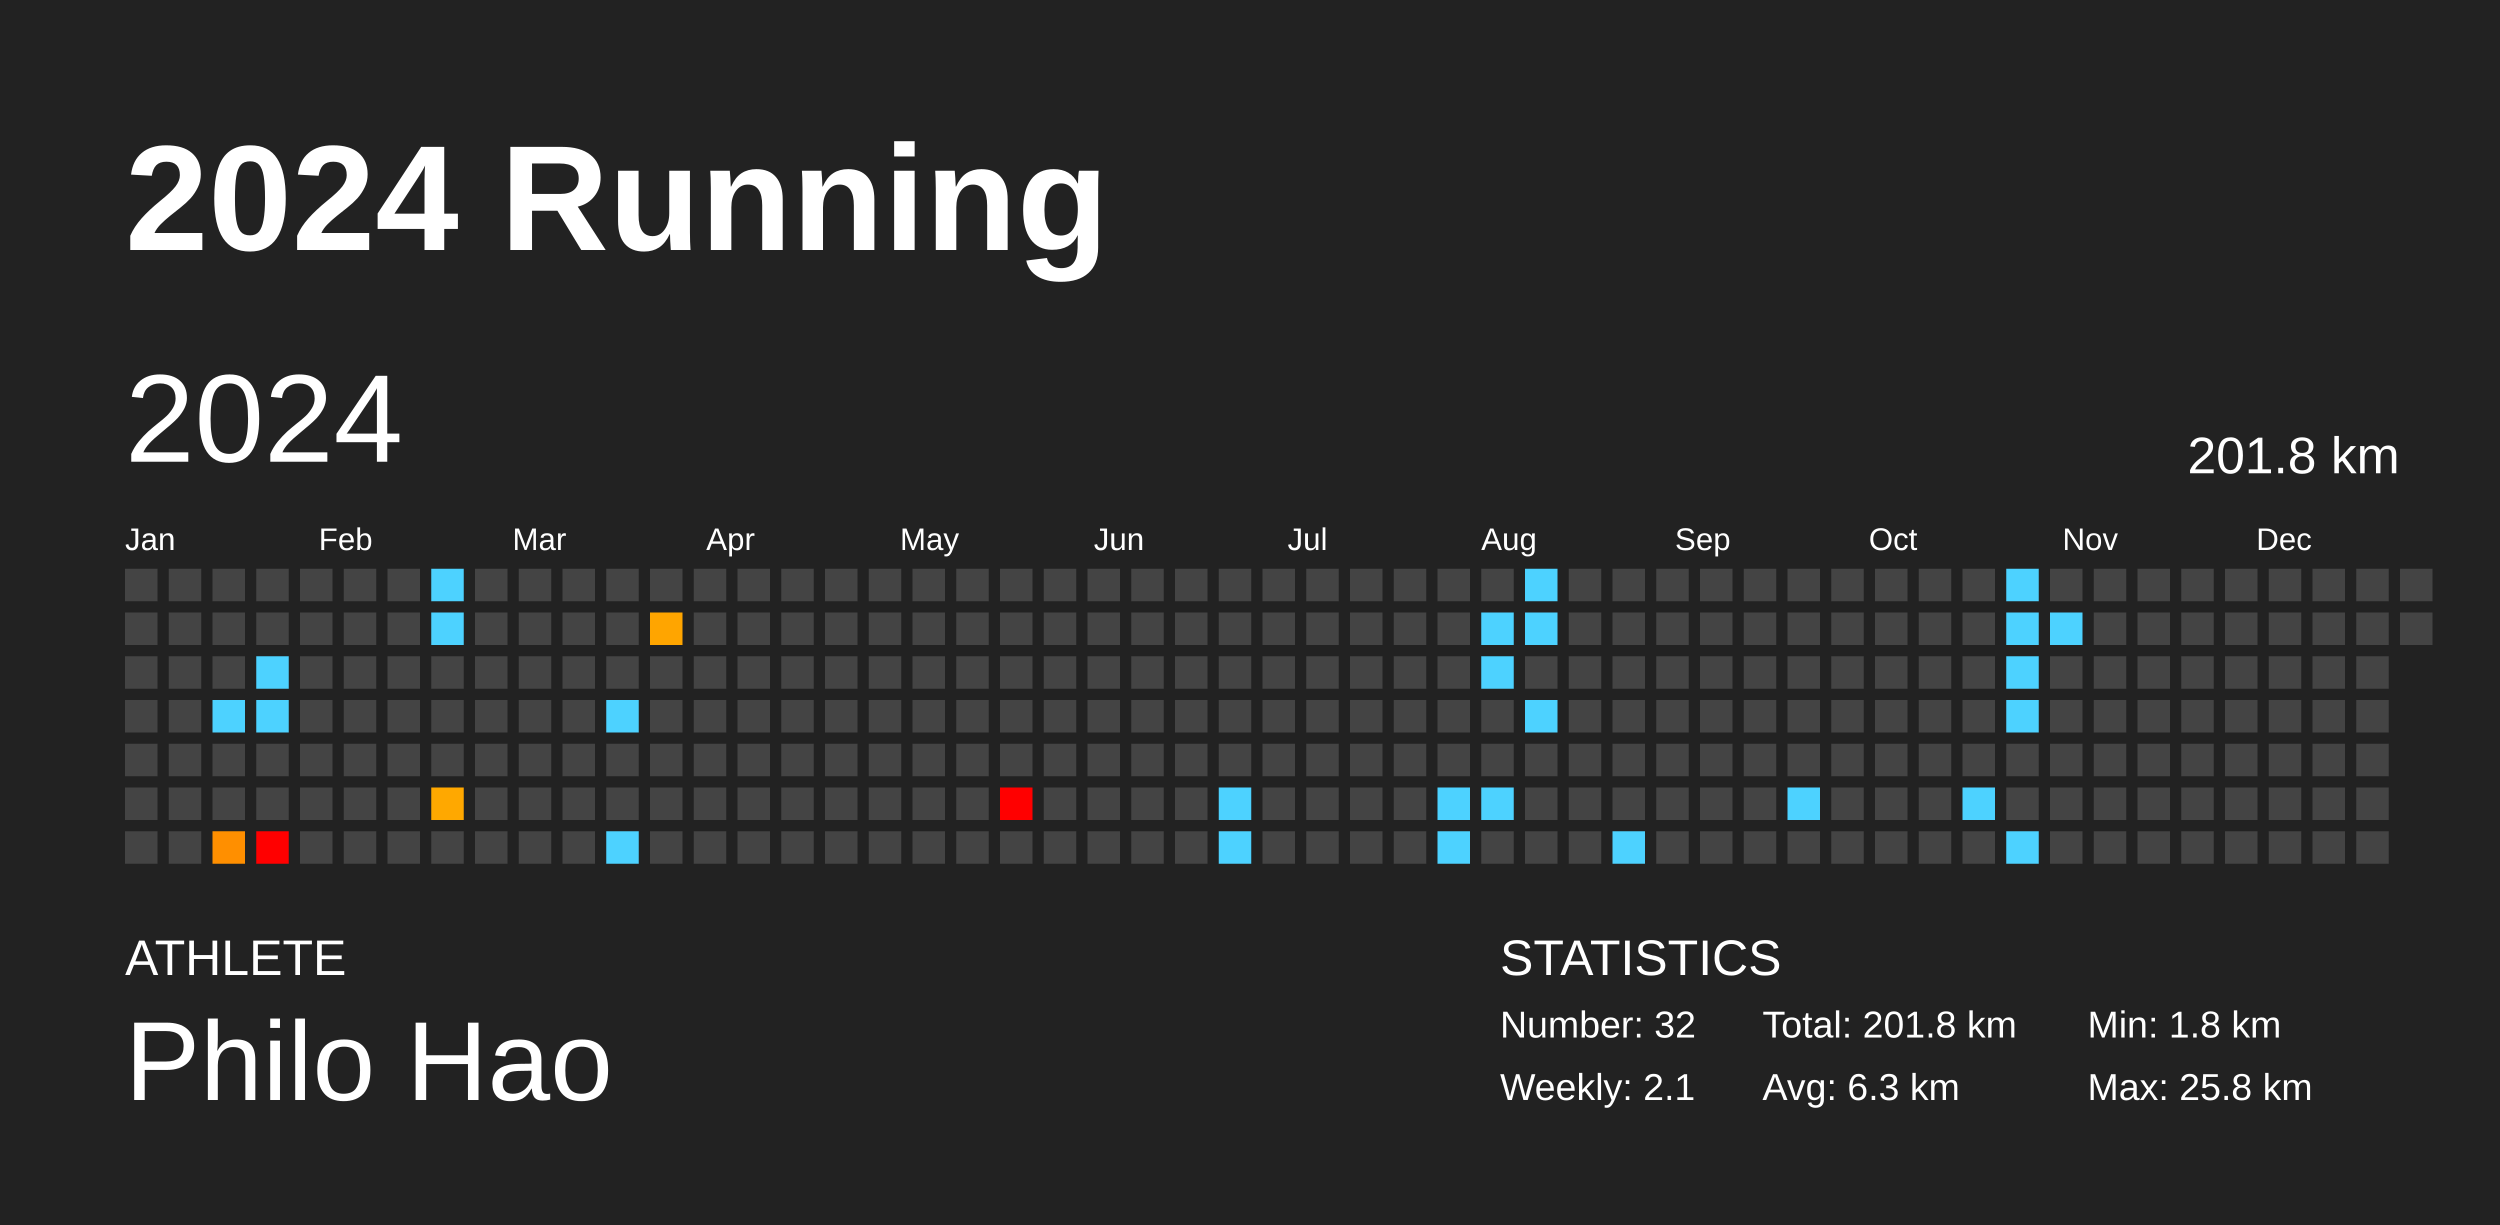
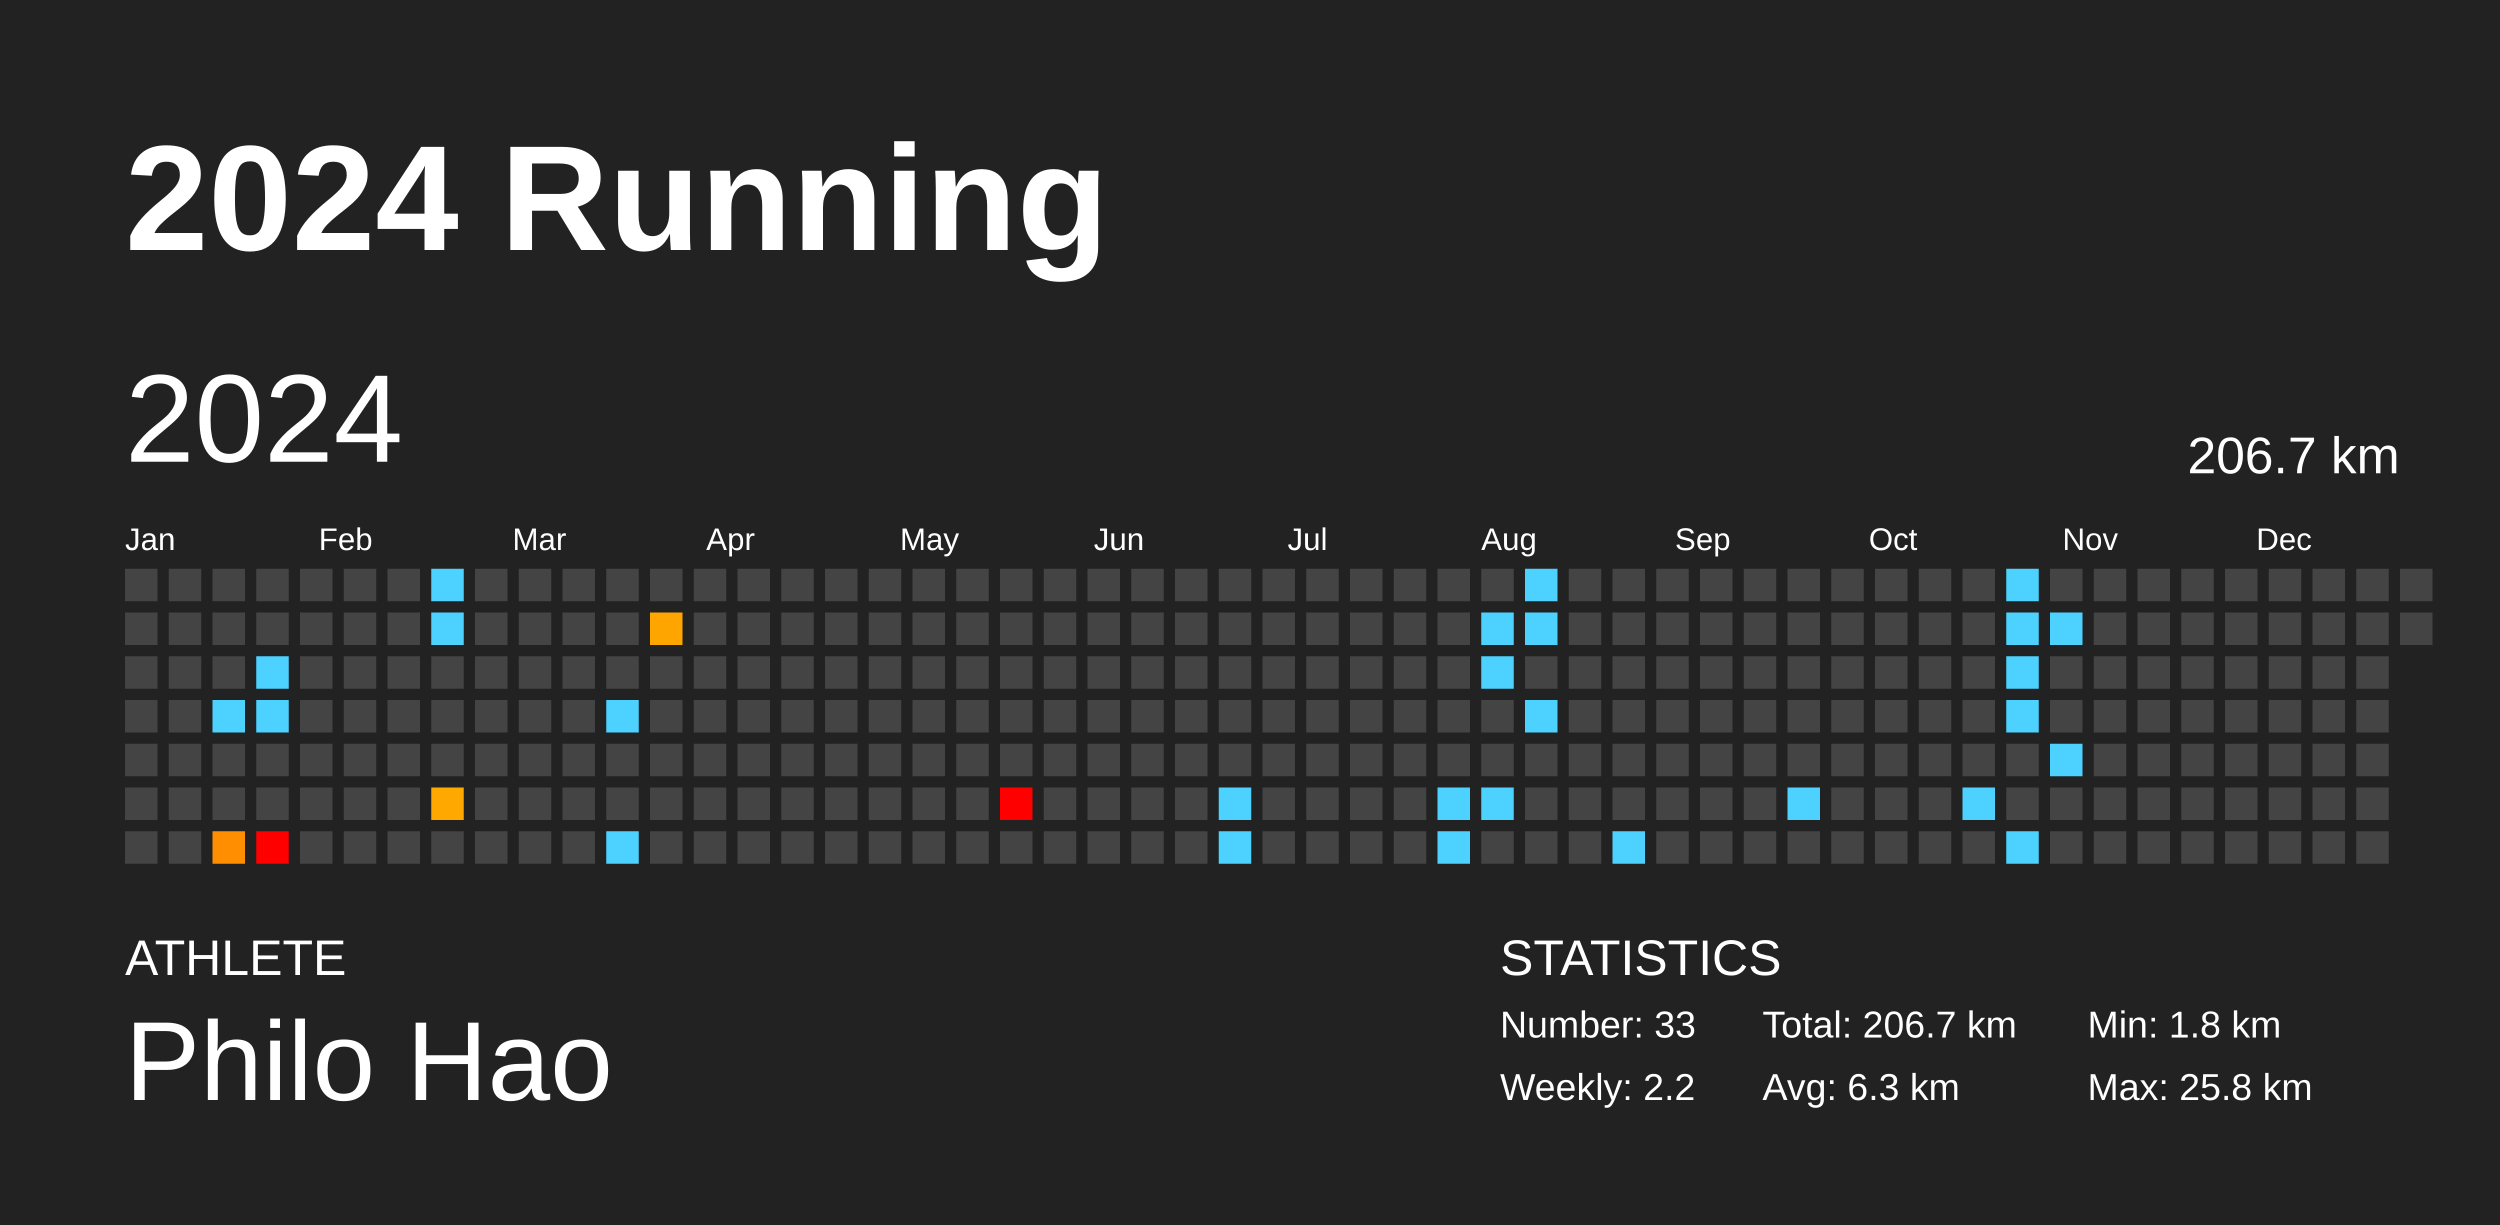
<svg xmlns="http://www.w3.org/2000/svg" baseProfile="full" height="98mm" version="1.1" viewBox="0,0,200,98" width="200mm">
  <defs />
  <rect fill="#222222" height="98" width="200" x="0" y="0" />
  <text fill="#FFFFFF" style="font-size:12px; font-family:Arial; font-weight:bold;" x="10" y="20">2024 Running</text>
  <text fill="#FFFFFF" style="font-size:4px; font-family:Arial" x="10" y="78">ATHLETE</text>
  <text fill="#FFFFFF" style="font-size:9px; font-family:Arial" x="10" y="88">Philo Hao</text>
  <text fill="#FFFFFF" style="font-size:4px; font-family:Arial" x="120" y="78">STATISTICS</text>
-   <text fill="#FFFFFF" style="font-size:3px; font-family:Arial" x="120" y="83">Number: 32</text>
-   <text fill="#FFFFFF" style="font-size:3px; font-family:Arial" x="120" y="88">Weekly: 2.1</text>
-   <text fill="#FFFFFF" style="font-size:3px; font-family:Arial" x="141" y="83">Total: 201.8 km</text>
+   <text fill="#FFFFFF" style="font-size:3px; font-family:Arial" x="120" y="83">Number: 33</text>
+   <text fill="#FFFFFF" style="font-size:3px; font-family:Arial" x="120" y="88">Weekly: 2.2</text>
+   <text fill="#FFFFFF" style="font-size:3px; font-family:Arial" x="141" y="83">Total: 206.7 km</text>
  <text fill="#FFFFFF" style="font-size:3px; font-family:Arial" x="141" y="88">Avg: 6.3 km</text>
  <text fill="#FFFFFF" style="font-size:3px; font-family:Arial" x="167" y="83">Min: 1.8 km</text>
  <text fill="#FFFFFF" style="font-size:3px; font-family:Arial" x="167" y="88">Max: 25.8 km</text>
  <text dominant-baseline="hanging" fill="#FFFFFF" style="font-size:10.0px; font-family:Arial;" x="10" y="30">2024</text>
-   <text dominant-baseline="hanging" fill="#FFFFFF" style="font-size:4.125px; font-family:Arial;" x="175" y="35">201.8 km</text>
+   <text dominant-baseline="hanging" fill="#FFFFFF" style="font-size:4.125px; font-family:Arial;" x="175" y="35">206.7 km</text>
  <text fill="#FFFFFF" style="font-size:2.5px; font-family:Arial" x="10.0" y="44">Jan</text>
  <text fill="#FFFFFF" style="font-size:2.5px; font-family:Arial" x="25.5" y="44">Feb</text>
  <text fill="#FFFFFF" style="font-size:2.5px; font-family:Arial" x="41.0" y="44">Mar</text>
  <text fill="#FFFFFF" style="font-size:2.5px; font-family:Arial" x="56.5" y="44">Apr</text>
  <text fill="#FFFFFF" style="font-size:2.5px; font-family:Arial" x="72.0" y="44">May</text>
  <text fill="#FFFFFF" style="font-size:2.5px; font-family:Arial" x="87.5" y="44">Jun</text>
  <text fill="#FFFFFF" style="font-size:2.5px; font-family:Arial" x="103.0" y="44">Jul</text>
  <text fill="#FFFFFF" style="font-size:2.5px; font-family:Arial" x="118.5" y="44">Aug</text>
  <text fill="#FFFFFF" style="font-size:2.5px; font-family:Arial" x="134.0" y="44">Sep</text>
  <text fill="#FFFFFF" style="font-size:2.5px; font-family:Arial" x="149.5" y="44">Oct</text>
  <text fill="#FFFFFF" style="font-size:2.5px; font-family:Arial" x="165.0" y="44">Nov</text>
  <text fill="#FFFFFF" style="font-size:2.5px; font-family:Arial" x="180.5" y="44">Dec</text>
  <rect fill="#444444" height="2.6" width="2.6" x="10.0" y="45.5" />
  <rect fill="#444444" height="2.6" width="2.6" x="10.0" y="49.0" />
  <rect fill="#444444" height="2.6" width="2.6" x="10.0" y="52.5" />
  <rect fill="#444444" height="2.6" width="2.6" x="10.0" y="56.0" />
  <rect fill="#444444" height="2.6" width="2.6" x="10.0" y="59.5" />
  <rect fill="#444444" height="2.6" width="2.6" x="10.0" y="63.0" />
  <rect fill="#444444" height="2.6" width="2.6" x="10.0" y="66.5" />
  <rect fill="#444444" height="2.6" width="2.6" x="13.5" y="45.5" />
  <rect fill="#444444" height="2.6" width="2.6" x="13.5" y="49.0" />
  <rect fill="#444444" height="2.6" width="2.6" x="13.5" y="52.5" />
  <rect fill="#444444" height="2.6" width="2.6" x="13.5" y="56.0" />
  <rect fill="#444444" height="2.6" width="2.6" x="13.5" y="59.5" />
  <rect fill="#444444" height="2.6" width="2.6" x="13.5" y="63.0" />
  <rect fill="#444444" height="2.6" width="2.6" x="13.5" y="66.5" />
  <rect fill="#444444" height="2.6" width="2.6" x="17.0" y="45.5" />
  <rect fill="#444444" height="2.6" width="2.6" x="17.0" y="49.0" />
  <rect fill="#444444" height="2.6" width="2.6" x="17.0" y="52.5" />
  <rect fill="#4dd2ff" height="2.6" width="2.6" x="17.0" y="56.0" />
  <rect fill="#444444" height="2.6" width="2.6" x="17.0" y="59.5" />
  <rect fill="#444444" height="2.6" width="2.6" x="17.0" y="63.0" />
  <rect fill="#ff8f00" height="2.6" width="2.6" x="17.0" y="66.5" />
  <rect fill="#444444" height="2.6" width="2.6" x="20.5" y="45.5" />
  <rect fill="#444444" height="2.6" width="2.6" x="20.5" y="49.0" />
  <rect fill="#4dd2ff" height="2.6" width="2.6" x="20.5" y="52.5" />
  <rect fill="#4dd2ff" height="2.6" width="2.6" x="20.5" y="56.0" />
  <rect fill="#444444" height="2.6" width="2.6" x="20.5" y="59.5" />
  <rect fill="#444444" height="2.6" width="2.6" x="20.5" y="63.0" />
  <rect fill="red" height="2.6" width="2.6" x="20.5" y="66.5" />
  <rect fill="#444444" height="2.6" width="2.6" x="24.0" y="45.5" />
  <rect fill="#444444" height="2.6" width="2.6" x="24.0" y="49.0" />
  <rect fill="#444444" height="2.6" width="2.6" x="24.0" y="52.5" />
  <rect fill="#444444" height="2.6" width="2.6" x="24.0" y="56.0" />
  <rect fill="#444444" height="2.6" width="2.6" x="24.0" y="59.5" />
  <rect fill="#444444" height="2.6" width="2.6" x="24.0" y="63.0" />
  <rect fill="#444444" height="2.6" width="2.6" x="24.0" y="66.5" />
  <rect fill="#444444" height="2.6" width="2.6" x="27.5" y="45.5" />
  <rect fill="#444444" height="2.6" width="2.6" x="27.5" y="49.0" />
  <rect fill="#444444" height="2.6" width="2.6" x="27.5" y="52.5" />
  <rect fill="#444444" height="2.6" width="2.6" x="27.5" y="56.0" />
  <rect fill="#444444" height="2.6" width="2.6" x="27.5" y="59.5" />
  <rect fill="#444444" height="2.6" width="2.6" x="27.5" y="63.0" />
  <rect fill="#444444" height="2.6" width="2.6" x="27.5" y="66.5" />
  <rect fill="#444444" height="2.6" width="2.6" x="31.0" y="45.5" />
  <rect fill="#444444" height="2.6" width="2.6" x="31.0" y="49.0" />
  <rect fill="#444444" height="2.6" width="2.6" x="31.0" y="52.5" />
  <rect fill="#444444" height="2.6" width="2.6" x="31.0" y="56.0" />
  <rect fill="#444444" height="2.6" width="2.6" x="31.0" y="59.5" />
  <rect fill="#444444" height="2.6" width="2.6" x="31.0" y="63.0" />
  <rect fill="#444444" height="2.6" width="2.6" x="31.0" y="66.5" />
  <rect fill="#4dd2ff" height="2.6" width="2.6" x="34.5" y="45.5" />
  <rect fill="#4dd2ff" height="2.6" width="2.6" x="34.5" y="49.0" />
  <rect fill="#444444" height="2.6" width="2.6" x="34.5" y="52.5" />
  <rect fill="#444444" height="2.6" width="2.6" x="34.5" y="56.0" />
  <rect fill="#444444" height="2.6" width="2.6" x="34.5" y="59.5" />
  <rect fill="#ffa800" height="2.6" width="2.6" x="34.5" y="63.0" />
  <rect fill="#444444" height="2.6" width="2.6" x="34.5" y="66.5" />
  <rect fill="#444444" height="2.6" width="2.6" x="38.0" y="45.5" />
  <rect fill="#444444" height="2.6" width="2.6" x="38.0" y="49.0" />
  <rect fill="#444444" height="2.6" width="2.6" x="38.0" y="52.5" />
  <rect fill="#444444" height="2.6" width="2.6" x="38.0" y="56.0" />
  <rect fill="#444444" height="2.6" width="2.6" x="38.0" y="59.5" />
  <rect fill="#444444" height="2.6" width="2.6" x="38.0" y="63.0" />
  <rect fill="#444444" height="2.6" width="2.6" x="38.0" y="66.5" />
  <rect fill="#444444" height="2.6" width="2.6" x="41.5" y="45.5" />
  <rect fill="#444444" height="2.6" width="2.6" x="41.5" y="49.0" />
  <rect fill="#444444" height="2.6" width="2.6" x="41.5" y="52.5" />
  <rect fill="#444444" height="2.6" width="2.6" x="41.5" y="56.0" />
  <rect fill="#444444" height="2.6" width="2.6" x="41.5" y="59.5" />
  <rect fill="#444444" height="2.6" width="2.6" x="41.5" y="63.0" />
  <rect fill="#444444" height="2.6" width="2.6" x="41.5" y="66.5" />
  <rect fill="#444444" height="2.6" width="2.6" x="45.0" y="45.5" />
  <rect fill="#444444" height="2.6" width="2.6" x="45.0" y="49.0" />
  <rect fill="#444444" height="2.6" width="2.6" x="45.0" y="52.5" />
  <rect fill="#444444" height="2.6" width="2.6" x="45.0" y="56.0" />
  <rect fill="#444444" height="2.6" width="2.6" x="45.0" y="59.5" />
  <rect fill="#444444" height="2.6" width="2.6" x="45.0" y="63.0" />
  <rect fill="#444444" height="2.6" width="2.6" x="45.0" y="66.5" />
  <rect fill="#444444" height="2.6" width="2.6" x="48.5" y="45.5" />
  <rect fill="#444444" height="2.6" width="2.6" x="48.5" y="49.0" />
  <rect fill="#444444" height="2.6" width="2.6" x="48.5" y="52.5" />
  <rect fill="#4dd2ff" height="2.6" width="2.6" x="48.5" y="56.0" />
  <rect fill="#444444" height="2.6" width="2.6" x="48.5" y="59.5" />
  <rect fill="#444444" height="2.6" width="2.6" x="48.5" y="63.0" />
  <rect fill="#4dd2ff" height="2.6" width="2.6" x="48.5" y="66.5" />
  <rect fill="#444444" height="2.6" width="2.6" x="52.0" y="45.5" />
  <rect fill="#ffa500" height="2.6" width="2.6" x="52.0" y="49.0" />
  <rect fill="#444444" height="2.6" width="2.6" x="52.0" y="52.5" />
  <rect fill="#444444" height="2.6" width="2.6" x="52.0" y="56.0" />
  <rect fill="#444444" height="2.6" width="2.6" x="52.0" y="59.5" />
  <rect fill="#444444" height="2.6" width="2.6" x="52.0" y="63.0" />
  <rect fill="#444444" height="2.6" width="2.6" x="52.0" y="66.5" />
  <rect fill="#444444" height="2.6" width="2.6" x="55.5" y="45.5" />
  <rect fill="#444444" height="2.6" width="2.6" x="55.5" y="49.0" />
  <rect fill="#444444" height="2.6" width="2.6" x="55.5" y="52.5" />
  <rect fill="#444444" height="2.6" width="2.6" x="55.5" y="56.0" />
  <rect fill="#444444" height="2.6" width="2.6" x="55.5" y="59.5" />
  <rect fill="#444444" height="2.6" width="2.6" x="55.5" y="63.0" />
  <rect fill="#444444" height="2.6" width="2.6" x="55.5" y="66.5" />
  <rect fill="#444444" height="2.6" width="2.6" x="59.0" y="45.5" />
  <rect fill="#444444" height="2.6" width="2.6" x="59.0" y="49.0" />
  <rect fill="#444444" height="2.6" width="2.6" x="59.0" y="52.5" />
  <rect fill="#444444" height="2.6" width="2.6" x="59.0" y="56.0" />
  <rect fill="#444444" height="2.6" width="2.6" x="59.0" y="59.5" />
  <rect fill="#444444" height="2.6" width="2.6" x="59.0" y="63.0" />
  <rect fill="#444444" height="2.6" width="2.6" x="59.0" y="66.5" />
  <rect fill="#444444" height="2.6" width="2.6" x="62.5" y="45.5" />
  <rect fill="#444444" height="2.6" width="2.6" x="62.5" y="49.0" />
  <rect fill="#444444" height="2.6" width="2.6" x="62.5" y="52.5" />
  <rect fill="#444444" height="2.6" width="2.6" x="62.5" y="56.0" />
  <rect fill="#444444" height="2.6" width="2.6" x="62.5" y="59.5" />
  <rect fill="#444444" height="2.6" width="2.6" x="62.5" y="63.0" />
  <rect fill="#444444" height="2.6" width="2.6" x="62.5" y="66.5" />
  <rect fill="#444444" height="2.6" width="2.6" x="66.0" y="45.5" />
  <rect fill="#444444" height="2.6" width="2.6" x="66.0" y="49.0" />
  <rect fill="#444444" height="2.6" width="2.6" x="66.0" y="52.5" />
  <rect fill="#444444" height="2.6" width="2.6" x="66.0" y="56.0" />
  <rect fill="#444444" height="2.6" width="2.6" x="66.0" y="59.5" />
  <rect fill="#444444" height="2.6" width="2.6" x="66.0" y="63.0" />
  <rect fill="#444444" height="2.6" width="2.6" x="66.0" y="66.5" />
  <rect fill="#444444" height="2.6" width="2.6" x="69.5" y="45.5" />
  <rect fill="#444444" height="2.6" width="2.6" x="69.5" y="49.0" />
  <rect fill="#444444" height="2.6" width="2.6" x="69.5" y="52.5" />
  <rect fill="#444444" height="2.6" width="2.6" x="69.5" y="56.0" />
  <rect fill="#444444" height="2.6" width="2.6" x="69.5" y="59.5" />
  <rect fill="#444444" height="2.6" width="2.6" x="69.5" y="63.0" />
  <rect fill="#444444" height="2.6" width="2.6" x="69.5" y="66.5" />
  <rect fill="#444444" height="2.6" width="2.6" x="73.0" y="45.5" />
  <rect fill="#444444" height="2.6" width="2.6" x="73.0" y="49.0" />
  <rect fill="#444444" height="2.6" width="2.6" x="73.0" y="52.5" />
  <rect fill="#444444" height="2.6" width="2.6" x="73.0" y="56.0" />
  <rect fill="#444444" height="2.6" width="2.6" x="73.0" y="59.5" />
  <rect fill="#444444" height="2.6" width="2.6" x="73.0" y="63.0" />
  <rect fill="#444444" height="2.6" width="2.6" x="73.0" y="66.5" />
  <rect fill="#444444" height="2.6" width="2.6" x="76.5" y="45.5" />
  <rect fill="#444444" height="2.6" width="2.6" x="76.5" y="49.0" />
  <rect fill="#444444" height="2.6" width="2.6" x="76.5" y="52.5" />
  <rect fill="#444444" height="2.6" width="2.6" x="76.5" y="56.0" />
  <rect fill="#444444" height="2.6" width="2.6" x="76.5" y="59.5" />
  <rect fill="#444444" height="2.6" width="2.6" x="76.5" y="63.0" />
  <rect fill="#444444" height="2.6" width="2.6" x="76.5" y="66.5" />
  <rect fill="#444444" height="2.6" width="2.6" x="80.0" y="45.5" />
  <rect fill="#444444" height="2.6" width="2.6" x="80.0" y="49.0" />
  <rect fill="#444444" height="2.6" width="2.6" x="80.0" y="52.5" />
  <rect fill="#444444" height="2.6" width="2.6" x="80.0" y="56.0" />
  <rect fill="#444444" height="2.6" width="2.6" x="80.0" y="59.5" />
  <rect fill="red" height="2.6" width="2.6" x="80.0" y="63.0" />
  <rect fill="#444444" height="2.6" width="2.6" x="80.0" y="66.5" />
  <rect fill="#444444" height="2.6" width="2.6" x="83.5" y="45.5" />
  <rect fill="#444444" height="2.6" width="2.6" x="83.5" y="49.0" />
  <rect fill="#444444" height="2.6" width="2.6" x="83.5" y="52.5" />
  <rect fill="#444444" height="2.6" width="2.6" x="83.5" y="56.0" />
  <rect fill="#444444" height="2.6" width="2.6" x="83.5" y="59.5" />
  <rect fill="#444444" height="2.6" width="2.6" x="83.5" y="63.0" />
  <rect fill="#444444" height="2.6" width="2.6" x="83.5" y="66.5" />
  <rect fill="#444444" height="2.6" width="2.6" x="87.0" y="45.5" />
  <rect fill="#444444" height="2.6" width="2.6" x="87.0" y="49.0" />
  <rect fill="#444444" height="2.6" width="2.6" x="87.0" y="52.5" />
  <rect fill="#444444" height="2.6" width="2.6" x="87.0" y="56.0" />
  <rect fill="#444444" height="2.6" width="2.6" x="87.0" y="59.5" />
  <rect fill="#444444" height="2.6" width="2.6" x="87.0" y="63.0" />
  <rect fill="#444444" height="2.6" width="2.6" x="87.0" y="66.5" />
  <rect fill="#444444" height="2.6" width="2.6" x="90.5" y="45.5" />
  <rect fill="#444444" height="2.6" width="2.6" x="90.5" y="49.0" />
  <rect fill="#444444" height="2.6" width="2.6" x="90.5" y="52.5" />
  <rect fill="#444444" height="2.6" width="2.6" x="90.5" y="56.0" />
  <rect fill="#444444" height="2.6" width="2.6" x="90.5" y="59.5" />
  <rect fill="#444444" height="2.6" width="2.6" x="90.5" y="63.0" />
  <rect fill="#444444" height="2.6" width="2.6" x="90.5" y="66.5" />
  <rect fill="#444444" height="2.6" width="2.6" x="94.0" y="45.5" />
  <rect fill="#444444" height="2.6" width="2.6" x="94.0" y="49.0" />
  <rect fill="#444444" height="2.6" width="2.6" x="94.0" y="52.5" />
  <rect fill="#444444" height="2.6" width="2.6" x="94.0" y="56.0" />
  <rect fill="#444444" height="2.6" width="2.6" x="94.0" y="59.5" />
  <rect fill="#444444" height="2.6" width="2.6" x="94.0" y="63.0" />
  <rect fill="#444444" height="2.6" width="2.6" x="94.0" y="66.5" />
  <rect fill="#444444" height="2.6" width="2.6" x="97.5" y="45.5" />
  <rect fill="#444444" height="2.6" width="2.6" x="97.5" y="49.0" />
  <rect fill="#444444" height="2.6" width="2.6" x="97.5" y="52.5" />
  <rect fill="#444444" height="2.6" width="2.6" x="97.5" y="56.0" />
  <rect fill="#444444" height="2.6" width="2.6" x="97.5" y="59.5" />
  <rect fill="#4dd2ff" height="2.6" width="2.6" x="97.5" y="63.0" />
  <rect fill="#4dd2ff" height="2.6" width="2.6" x="97.5" y="66.5" />
  <rect fill="#444444" height="2.6" width="2.6" x="101.0" y="45.5" />
  <rect fill="#444444" height="2.6" width="2.6" x="101.0" y="49.0" />
  <rect fill="#444444" height="2.6" width="2.6" x="101.0" y="52.5" />
  <rect fill="#444444" height="2.6" width="2.6" x="101.0" y="56.0" />
  <rect fill="#444444" height="2.6" width="2.6" x="101.0" y="59.5" />
  <rect fill="#444444" height="2.6" width="2.6" x="101.0" y="63.0" />
  <rect fill="#444444" height="2.6" width="2.6" x="101.0" y="66.5" />
  <rect fill="#444444" height="2.6" width="2.6" x="104.5" y="45.5" />
  <rect fill="#444444" height="2.6" width="2.6" x="104.5" y="49.0" />
  <rect fill="#444444" height="2.6" width="2.6" x="104.5" y="52.5" />
  <rect fill="#444444" height="2.6" width="2.6" x="104.5" y="56.0" />
  <rect fill="#444444" height="2.6" width="2.6" x="104.5" y="59.5" />
  <rect fill="#444444" height="2.6" width="2.6" x="104.5" y="63.0" />
  <rect fill="#444444" height="2.6" width="2.6" x="104.5" y="66.5" />
  <rect fill="#444444" height="2.6" width="2.6" x="108.0" y="45.5" />
  <rect fill="#444444" height="2.6" width="2.6" x="108.0" y="49.0" />
  <rect fill="#444444" height="2.6" width="2.6" x="108.0" y="52.5" />
  <rect fill="#444444" height="2.6" width="2.6" x="108.0" y="56.0" />
  <rect fill="#444444" height="2.6" width="2.6" x="108.0" y="59.5" />
  <rect fill="#444444" height="2.6" width="2.6" x="108.0" y="63.0" />
  <rect fill="#444444" height="2.6" width="2.6" x="108.0" y="66.5" />
  <rect fill="#444444" height="2.6" width="2.6" x="111.5" y="45.5" />
  <rect fill="#444444" height="2.6" width="2.6" x="111.5" y="49.0" />
  <rect fill="#444444" height="2.6" width="2.6" x="111.5" y="52.5" />
  <rect fill="#444444" height="2.6" width="2.6" x="111.5" y="56.0" />
  <rect fill="#444444" height="2.6" width="2.6" x="111.5" y="59.5" />
  <rect fill="#444444" height="2.6" width="2.6" x="111.5" y="63.0" />
  <rect fill="#444444" height="2.6" width="2.6" x="111.5" y="66.5" />
  <rect fill="#444444" height="2.6" width="2.6" x="115.0" y="45.5" />
  <rect fill="#444444" height="2.6" width="2.6" x="115.0" y="49.0" />
  <rect fill="#444444" height="2.6" width="2.6" x="115.0" y="52.5" />
  <rect fill="#444444" height="2.6" width="2.6" x="115.0" y="56.0" />
  <rect fill="#444444" height="2.6" width="2.6" x="115.0" y="59.5" />
  <rect fill="#4dd2ff" height="2.6" width="2.6" x="115.0" y="63.0" />
  <rect fill="#4dd2ff" height="2.6" width="2.6" x="115.0" y="66.5" />
  <rect fill="#444444" height="2.6" width="2.6" x="118.5" y="45.5" />
  <rect fill="#4dd2ff" height="2.6" width="2.6" x="118.5" y="49.0" />
  <rect fill="#4dd2ff" height="2.6" width="2.6" x="118.5" y="52.5" />
  <rect fill="#444444" height="2.6" width="2.6" x="118.5" y="56.0" />
  <rect fill="#444444" height="2.6" width="2.6" x="118.5" y="59.5" />
  <rect fill="#4dd2ff" height="2.6" width="2.6" x="118.5" y="63.0" />
  <rect fill="#444444" height="2.6" width="2.6" x="118.5" y="66.5" />
  <rect fill="#4dd2ff" height="2.6" width="2.6" x="122.0" y="45.5" />
  <rect fill="#4dd2ff" height="2.6" width="2.6" x="122.0" y="49.0" />
  <rect fill="#444444" height="2.6" width="2.6" x="122.0" y="52.5" />
  <rect fill="#4dd2ff" height="2.6" width="2.6" x="122.0" y="56.0" />
  <rect fill="#444444" height="2.6" width="2.6" x="122.0" y="59.5" />
  <rect fill="#444444" height="2.6" width="2.6" x="122.0" y="63.0" />
  <rect fill="#444444" height="2.6" width="2.6" x="122.0" y="66.5" />
  <rect fill="#444444" height="2.6" width="2.6" x="125.5" y="45.5" />
  <rect fill="#444444" height="2.6" width="2.6" x="125.5" y="49.0" />
  <rect fill="#444444" height="2.6" width="2.6" x="125.5" y="52.5" />
  <rect fill="#444444" height="2.6" width="2.6" x="125.5" y="56.0" />
  <rect fill="#444444" height="2.6" width="2.6" x="125.5" y="59.5" />
  <rect fill="#444444" height="2.6" width="2.6" x="125.5" y="63.0" />
  <rect fill="#444444" height="2.6" width="2.6" x="125.5" y="66.5" />
  <rect fill="#444444" height="2.6" width="2.6" x="129.0" y="45.5" />
  <rect fill="#444444" height="2.6" width="2.6" x="129.0" y="49.0" />
  <rect fill="#444444" height="2.6" width="2.6" x="129.0" y="52.5" />
  <rect fill="#444444" height="2.6" width="2.6" x="129.0" y="56.0" />
  <rect fill="#444444" height="2.6" width="2.6" x="129.0" y="59.5" />
  <rect fill="#444444" height="2.6" width="2.6" x="129.0" y="63.0" />
  <rect fill="#4dd2ff" height="2.6" width="2.6" x="129.0" y="66.5" />
  <rect fill="#444444" height="2.6" width="2.6" x="132.5" y="45.5" />
  <rect fill="#444444" height="2.6" width="2.6" x="132.5" y="49.0" />
  <rect fill="#444444" height="2.6" width="2.6" x="132.5" y="52.5" />
  <rect fill="#444444" height="2.6" width="2.6" x="132.5" y="56.0" />
  <rect fill="#444444" height="2.6" width="2.6" x="132.5" y="59.5" />
  <rect fill="#444444" height="2.6" width="2.6" x="132.5" y="63.0" />
  <rect fill="#444444" height="2.6" width="2.6" x="132.5" y="66.5" />
  <rect fill="#444444" height="2.6" width="2.6" x="136.0" y="45.5" />
  <rect fill="#444444" height="2.6" width="2.6" x="136.0" y="49.0" />
  <rect fill="#444444" height="2.6" width="2.6" x="136.0" y="52.5" />
  <rect fill="#444444" height="2.6" width="2.6" x="136.0" y="56.0" />
  <rect fill="#444444" height="2.6" width="2.6" x="136.0" y="59.5" />
  <rect fill="#444444" height="2.6" width="2.6" x="136.0" y="63.0" />
  <rect fill="#444444" height="2.6" width="2.6" x="136.0" y="66.5" />
  <rect fill="#444444" height="2.6" width="2.6" x="139.5" y="45.5" />
  <rect fill="#444444" height="2.6" width="2.6" x="139.5" y="49.0" />
  <rect fill="#444444" height="2.6" width="2.6" x="139.5" y="52.5" />
  <rect fill="#444444" height="2.6" width="2.6" x="139.5" y="56.0" />
  <rect fill="#444444" height="2.6" width="2.6" x="139.5" y="59.5" />
  <rect fill="#444444" height="2.6" width="2.6" x="139.5" y="63.0" />
  <rect fill="#444444" height="2.6" width="2.6" x="139.5" y="66.5" />
  <rect fill="#444444" height="2.6" width="2.6" x="143.0" y="45.5" />
  <rect fill="#444444" height="2.6" width="2.6" x="143.0" y="49.0" />
  <rect fill="#444444" height="2.6" width="2.6" x="143.0" y="52.5" />
  <rect fill="#444444" height="2.6" width="2.6" x="143.0" y="56.0" />
  <rect fill="#444444" height="2.6" width="2.6" x="143.0" y="59.5" />
  <rect fill="#4dd2ff" height="2.6" width="2.6" x="143.0" y="63.0" />
  <rect fill="#444444" height="2.6" width="2.6" x="143.0" y="66.5" />
  <rect fill="#444444" height="2.6" width="2.6" x="146.5" y="45.5" />
  <rect fill="#444444" height="2.6" width="2.6" x="146.5" y="49.0" />
  <rect fill="#444444" height="2.6" width="2.6" x="146.5" y="52.5" />
  <rect fill="#444444" height="2.6" width="2.6" x="146.5" y="56.0" />
  <rect fill="#444444" height="2.6" width="2.6" x="146.5" y="59.5" />
  <rect fill="#444444" height="2.6" width="2.6" x="146.5" y="63.0" />
  <rect fill="#444444" height="2.6" width="2.6" x="146.5" y="66.5" />
  <rect fill="#444444" height="2.6" width="2.6" x="150.0" y="45.5" />
  <rect fill="#444444" height="2.6" width="2.6" x="150.0" y="49.0" />
  <rect fill="#444444" height="2.6" width="2.6" x="150.0" y="52.5" />
  <rect fill="#444444" height="2.6" width="2.6" x="150.0" y="56.0" />
  <rect fill="#444444" height="2.6" width="2.6" x="150.0" y="59.5" />
  <rect fill="#444444" height="2.6" width="2.6" x="150.0" y="63.0" />
  <rect fill="#444444" height="2.6" width="2.6" x="150.0" y="66.5" />
  <rect fill="#444444" height="2.6" width="2.6" x="153.5" y="45.5" />
  <rect fill="#444444" height="2.6" width="2.6" x="153.5" y="49.0" />
  <rect fill="#444444" height="2.6" width="2.6" x="153.5" y="52.5" />
  <rect fill="#444444" height="2.6" width="2.6" x="153.5" y="56.0" />
  <rect fill="#444444" height="2.6" width="2.6" x="153.5" y="59.5" />
  <rect fill="#444444" height="2.6" width="2.6" x="153.5" y="63.0" />
  <rect fill="#444444" height="2.6" width="2.6" x="153.5" y="66.5" />
  <rect fill="#444444" height="2.6" width="2.6" x="157.0" y="45.5" />
  <rect fill="#444444" height="2.6" width="2.6" x="157.0" y="49.0" />
  <rect fill="#444444" height="2.6" width="2.6" x="157.0" y="52.5" />
  <rect fill="#444444" height="2.6" width="2.6" x="157.0" y="56.0" />
  <rect fill="#444444" height="2.6" width="2.6" x="157.0" y="59.5" />
  <rect fill="#4dd2ff" height="2.6" width="2.6" x="157.0" y="63.0" />
  <rect fill="#444444" height="2.6" width="2.6" x="157.0" y="66.5" />
  <rect fill="#4dd2ff" height="2.6" width="2.6" x="160.5" y="45.5" />
  <rect fill="#4dd2ff" height="2.6" width="2.6" x="160.5" y="49.0" />
  <rect fill="#4dd2ff" height="2.6" width="2.6" x="160.5" y="52.5" />
  <rect fill="#4dd2ff" height="2.6" width="2.6" x="160.5" y="56.0" />
  <rect fill="#444444" height="2.6" width="2.6" x="160.5" y="59.5" />
  <rect fill="#444444" height="2.6" width="2.6" x="160.5" y="63.0" />
  <rect fill="#4dd2ff" height="2.6" width="2.6" x="160.5" y="66.5" />
  <rect fill="#444444" height="2.6" width="2.6" x="164.0" y="45.5" />
  <rect fill="#4dd2ff" height="2.6" width="2.6" x="164.0" y="49.0" />
  <rect fill="#444444" height="2.6" width="2.6" x="164.0" y="52.5" />
  <rect fill="#444444" height="2.6" width="2.6" x="164.0" y="56.0" />
-   <rect fill="#444444" height="2.6" width="2.6" x="164.0" y="59.5" />
+   <rect fill="#4dd2ff" height="2.6" width="2.6" x="164.0" y="59.5" />
  <rect fill="#444444" height="2.6" width="2.6" x="164.0" y="63.0" />
  <rect fill="#444444" height="2.6" width="2.6" x="164.0" y="66.5" />
  <rect fill="#444444" height="2.6" width="2.6" x="167.5" y="45.5" />
  <rect fill="#444444" height="2.6" width="2.6" x="167.5" y="49.0" />
  <rect fill="#444444" height="2.6" width="2.6" x="167.5" y="52.5" />
  <rect fill="#444444" height="2.6" width="2.6" x="167.5" y="56.0" />
  <rect fill="#444444" height="2.6" width="2.6" x="167.5" y="59.5" />
  <rect fill="#444444" height="2.6" width="2.6" x="167.5" y="63.0" />
  <rect fill="#444444" height="2.6" width="2.6" x="167.5" y="66.5" />
  <rect fill="#444444" height="2.6" width="2.6" x="171.0" y="45.5" />
  <rect fill="#444444" height="2.6" width="2.6" x="171.0" y="49.0" />
  <rect fill="#444444" height="2.6" width="2.6" x="171.0" y="52.5" />
  <rect fill="#444444" height="2.6" width="2.6" x="171.0" y="56.0" />
  <rect fill="#444444" height="2.6" width="2.6" x="171.0" y="59.5" />
  <rect fill="#444444" height="2.6" width="2.6" x="171.0" y="63.0" />
  <rect fill="#444444" height="2.6" width="2.6" x="171.0" y="66.5" />
  <rect fill="#444444" height="2.6" width="2.6" x="174.5" y="45.5" />
  <rect fill="#444444" height="2.6" width="2.6" x="174.5" y="49.0" />
  <rect fill="#444444" height="2.6" width="2.6" x="174.5" y="52.5" />
  <rect fill="#444444" height="2.6" width="2.6" x="174.5" y="56.0" />
  <rect fill="#444444" height="2.6" width="2.6" x="174.5" y="59.5" />
  <rect fill="#444444" height="2.6" width="2.6" x="174.5" y="63.0" />
  <rect fill="#444444" height="2.6" width="2.6" x="174.5" y="66.5" />
  <rect fill="#444444" height="2.6" width="2.6" x="178.0" y="45.5" />
  <rect fill="#444444" height="2.6" width="2.6" x="178.0" y="49.0" />
  <rect fill="#444444" height="2.6" width="2.6" x="178.0" y="52.5" />
  <rect fill="#444444" height="2.6" width="2.6" x="178.0" y="56.0" />
  <rect fill="#444444" height="2.6" width="2.6" x="178.0" y="59.5" />
  <rect fill="#444444" height="2.6" width="2.6" x="178.0" y="63.0" />
  <rect fill="#444444" height="2.6" width="2.6" x="178.0" y="66.5" />
  <rect fill="#444444" height="2.6" width="2.6" x="181.5" y="45.5" />
  <rect fill="#444444" height="2.6" width="2.6" x="181.5" y="49.0" />
  <rect fill="#444444" height="2.6" width="2.6" x="181.5" y="52.5" />
  <rect fill="#444444" height="2.6" width="2.6" x="181.5" y="56.0" />
  <rect fill="#444444" height="2.6" width="2.6" x="181.5" y="59.5" />
  <rect fill="#444444" height="2.6" width="2.6" x="181.5" y="63.0" />
  <rect fill="#444444" height="2.6" width="2.6" x="181.5" y="66.5" />
  <rect fill="#444444" height="2.6" width="2.6" x="185.0" y="45.5" />
  <rect fill="#444444" height="2.6" width="2.6" x="185.0" y="49.0" />
  <rect fill="#444444" height="2.6" width="2.6" x="185.0" y="52.5" />
  <rect fill="#444444" height="2.6" width="2.6" x="185.0" y="56.0" />
  <rect fill="#444444" height="2.6" width="2.6" x="185.0" y="59.5" />
  <rect fill="#444444" height="2.6" width="2.6" x="185.0" y="63.0" />
  <rect fill="#444444" height="2.6" width="2.6" x="185.0" y="66.5" />
  <rect fill="#444444" height="2.6" width="2.6" x="188.5" y="45.5" />
  <rect fill="#444444" height="2.6" width="2.6" x="188.5" y="49.0" />
  <rect fill="#444444" height="2.6" width="2.6" x="188.5" y="52.5" />
  <rect fill="#444444" height="2.6" width="2.6" x="188.5" y="56.0" />
  <rect fill="#444444" height="2.6" width="2.6" x="188.5" y="59.5" />
  <rect fill="#444444" height="2.6" width="2.6" x="188.5" y="63.0" />
  <rect fill="#444444" height="2.6" width="2.6" x="188.5" y="66.5" />
  <rect fill="#444444" height="2.6" width="2.6" x="192.0" y="45.5" />
  <rect fill="#444444" height="2.6" width="2.6" x="192.0" y="49.0" />
</svg>
